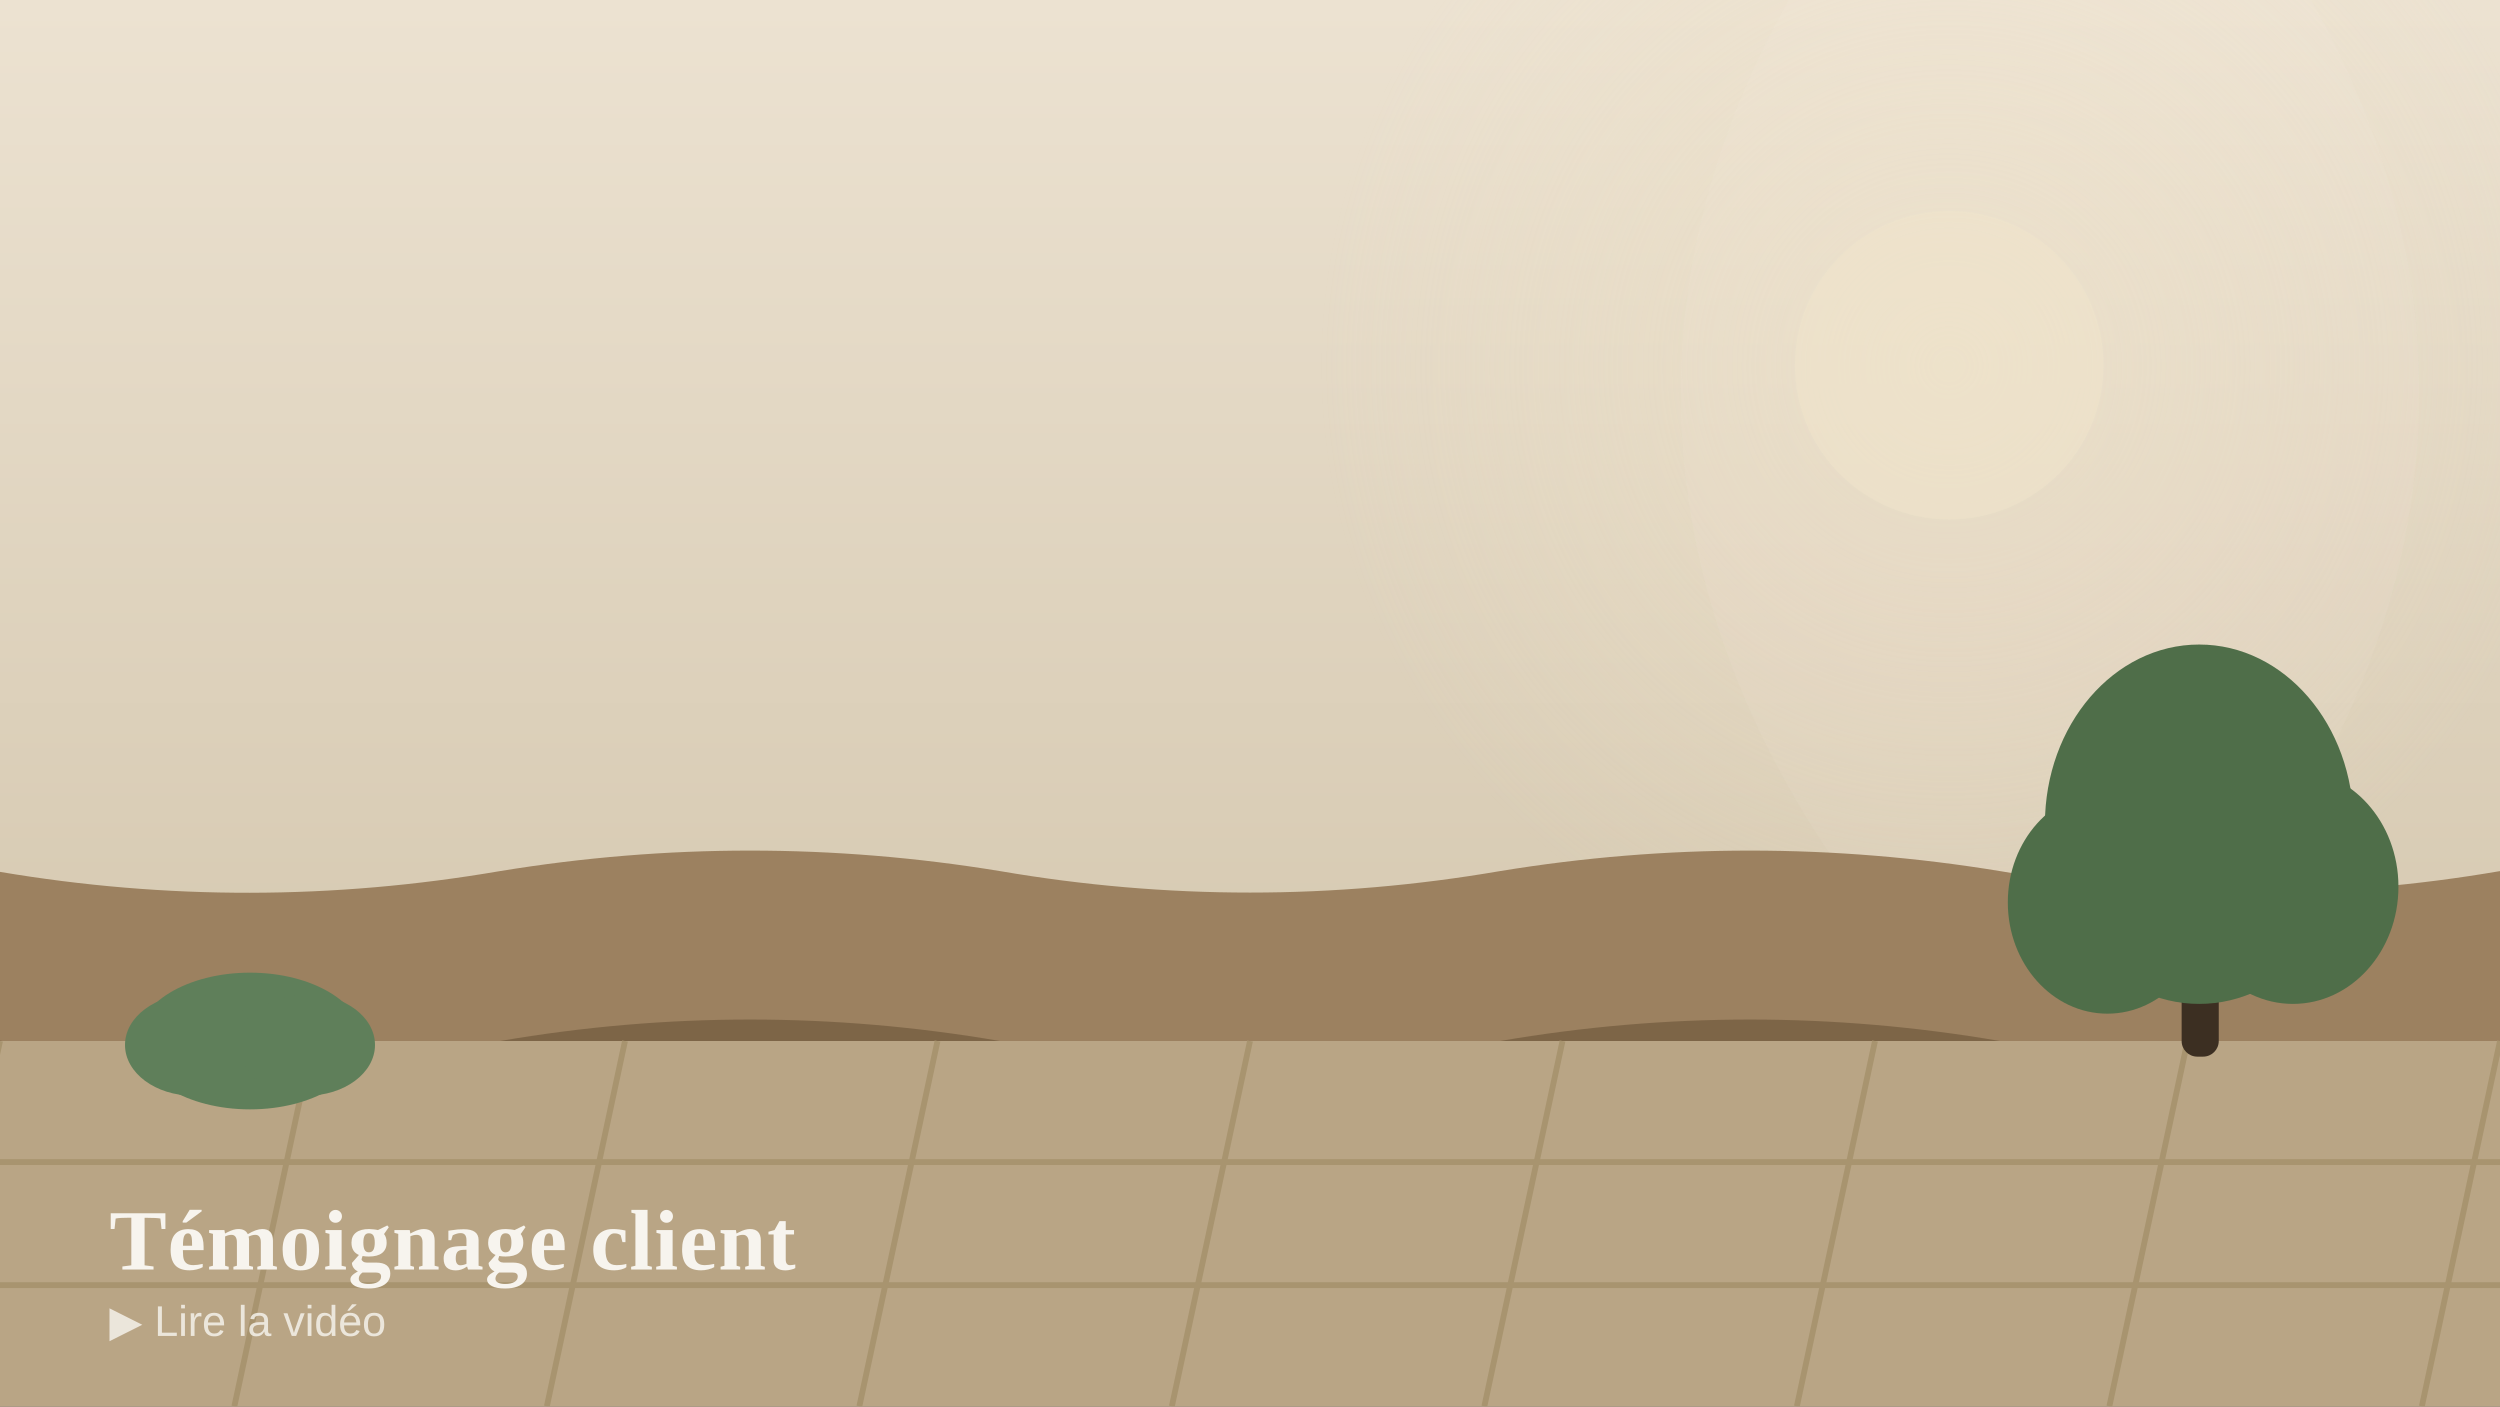
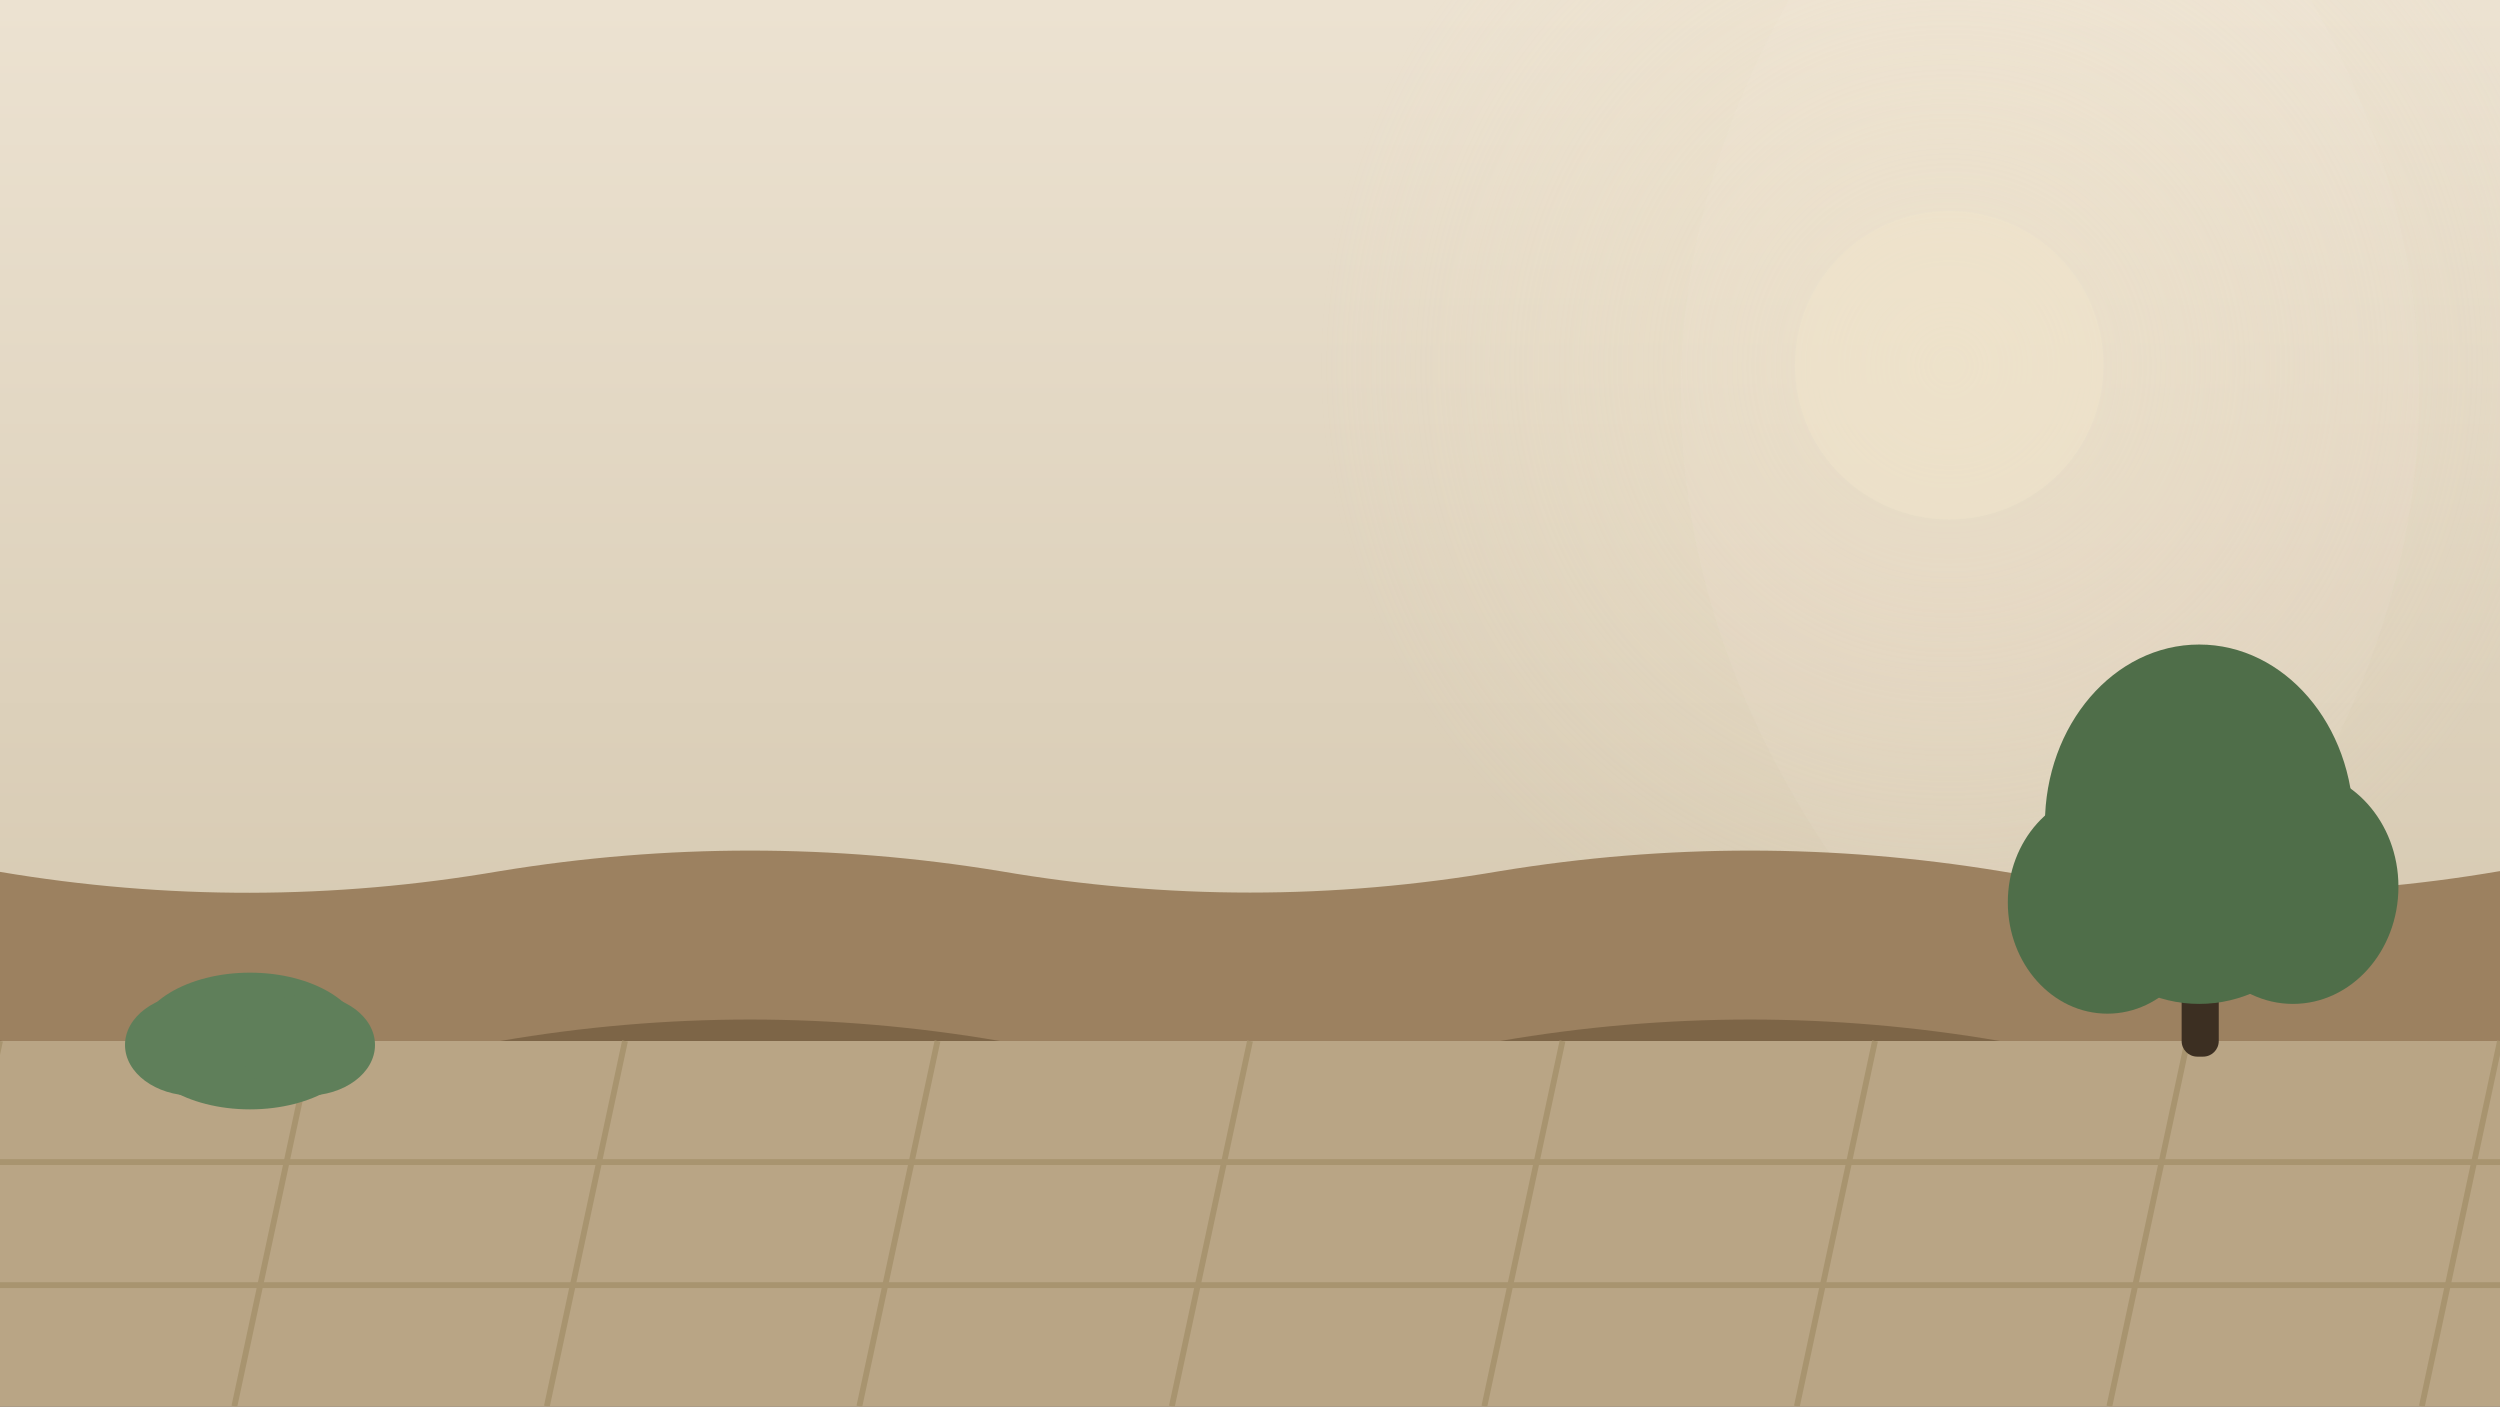
- <svg xmlns="http://www.w3.org/2000/svg" viewBox="0 0 1280 720" preserveAspectRatio="xMidYMid slice" role="img" aria-label="Témoignage client">
+ <svg xmlns="http://www.w3.org/2000/svg" viewBox="0 0 1280 720" preserveAspectRatio="xMidYMid slice" role="img" aria-label="Réalisation paysagère">
  <defs>
    <linearGradient id="sky" x1="0" y1="0" x2="0" y2="1">
      <stop offset="0" stop-color="#ece2d1" />
      <stop offset="1" stop-color="#cdbfa4" />
    </linearGradient>
    <radialGradient id="orb">
      <stop offset="0" stop-color="#efe3c9" stop-opacity="0.5" />
      <stop offset="1" stop-color="#efe3c9" stop-opacity="0" />
    </radialGradient>
  </defs>
  <rect width="1280" height="720" fill="url(#sky)" />
  <circle cx="998" cy="187" r="324" fill="url(#orb)" />
  <circle cx="998" cy="187" r="79" fill="#efe3c9" opacity="0.5" />
  <g opacity="0.06" fill="#F7F4EE">
    <path d="M1049.6 -158.4 C 1301.6 57.6, 1301.6 345.6, 1049.6 561.6 C 797.6 345.6, 797.6 57.6, 1049.6 -158.4 Z" />
    <rect x="1047.6" y="-158.4" width="4" height="720.0" rx="2" />
  </g>
  <path d="M0 446.4 Q 128 468 256 446 Q 384 425 512 446 Q 640 468 768 446 Q 896 425 1024 446 Q 1152 468 1280 446 L 1280 9999 L 0 9999 Z" fill="#9c8160" opacity="1.0" />
  <path d="M0 532.8 Q 128 554 256 533 Q 384 511 512 533 Q 640 554 768 533 Q 896 511 1024 533 Q 1152 554 1280 533 L 1280 9999 L 0 9999 Z" fill="#7d6547" opacity="1.0" />
  <path d="M0 619.2 Q 128 641 256 619 Q 384 598 512 619 Q 640 641 768 619 Q 896 598 1024 619 Q 1152 641 1280 619 L 1280 9999 L 0 9999 Z" fill="#5e4a33" opacity="1.0" />
  <rect x="0" y="533" width="1280" height="187" fill="#b9a585" />
  <line x1="0" y1="533" x2="-40" y2="720" stroke="#a8946f" stroke-width="3" />
  <line x1="160" y1="533" x2="120" y2="720" stroke="#a8946f" stroke-width="3" />
  <line x1="320" y1="533" x2="280" y2="720" stroke="#a8946f" stroke-width="3" />
  <line x1="480" y1="533" x2="440" y2="720" stroke="#a8946f" stroke-width="3" />
  <line x1="640" y1="533" x2="600" y2="720" stroke="#a8946f" stroke-width="3" />
  <line x1="800" y1="533" x2="760" y2="720" stroke="#a8946f" stroke-width="3" />
  <line x1="960" y1="533" x2="920" y2="720" stroke="#a8946f" stroke-width="3" />
  <line x1="1120" y1="533" x2="1080" y2="720" stroke="#a8946f" stroke-width="3" />
  <line x1="1280" y1="533" x2="1240" y2="720" stroke="#a8946f" stroke-width="3" />
  <line x1="0" y1="595" x2="1280" y2="595" stroke="#a8946f" stroke-width="3" />
  <line x1="0" y1="658" x2="1280" y2="658" stroke="#a8946f" stroke-width="3" />
  <rect x="1117" y="454" width="19" height="87" rx="8" fill="#3c2f22" />
  <ellipse cx="1126" cy="422" rx="79" ry="92" fill="#4f6e49" />
  <ellipse cx="1079" cy="462" rx="51" ry="57" fill="#4f6e49" />
  <ellipse cx="1174" cy="454" rx="54" ry="60" fill="#4f6e49" />
  <ellipse cx="128" cy="533" rx="58" ry="35" fill="#5f7f5a" />
  <ellipse cx="99" cy="535" rx="35" ry="26" fill="#5f7f5a" />
  <ellipse cx="157" cy="535" rx="35" ry="26" fill="#5f7f5a" />
-   <g font-family="Georgia, 'Times New Roman', serif">
-     <text x="56" y="650" font-size="44" fill="#F7F4EE" font-weight="600" letter-spacing="0.5">Témoignage client</text>
-     <text x="56" y="684" font-size="22" fill="#F7F4EE" opacity="0.82" font-family="Arial, sans-serif">▶  Lire la vidéo</text>
-   </g>
</svg>
